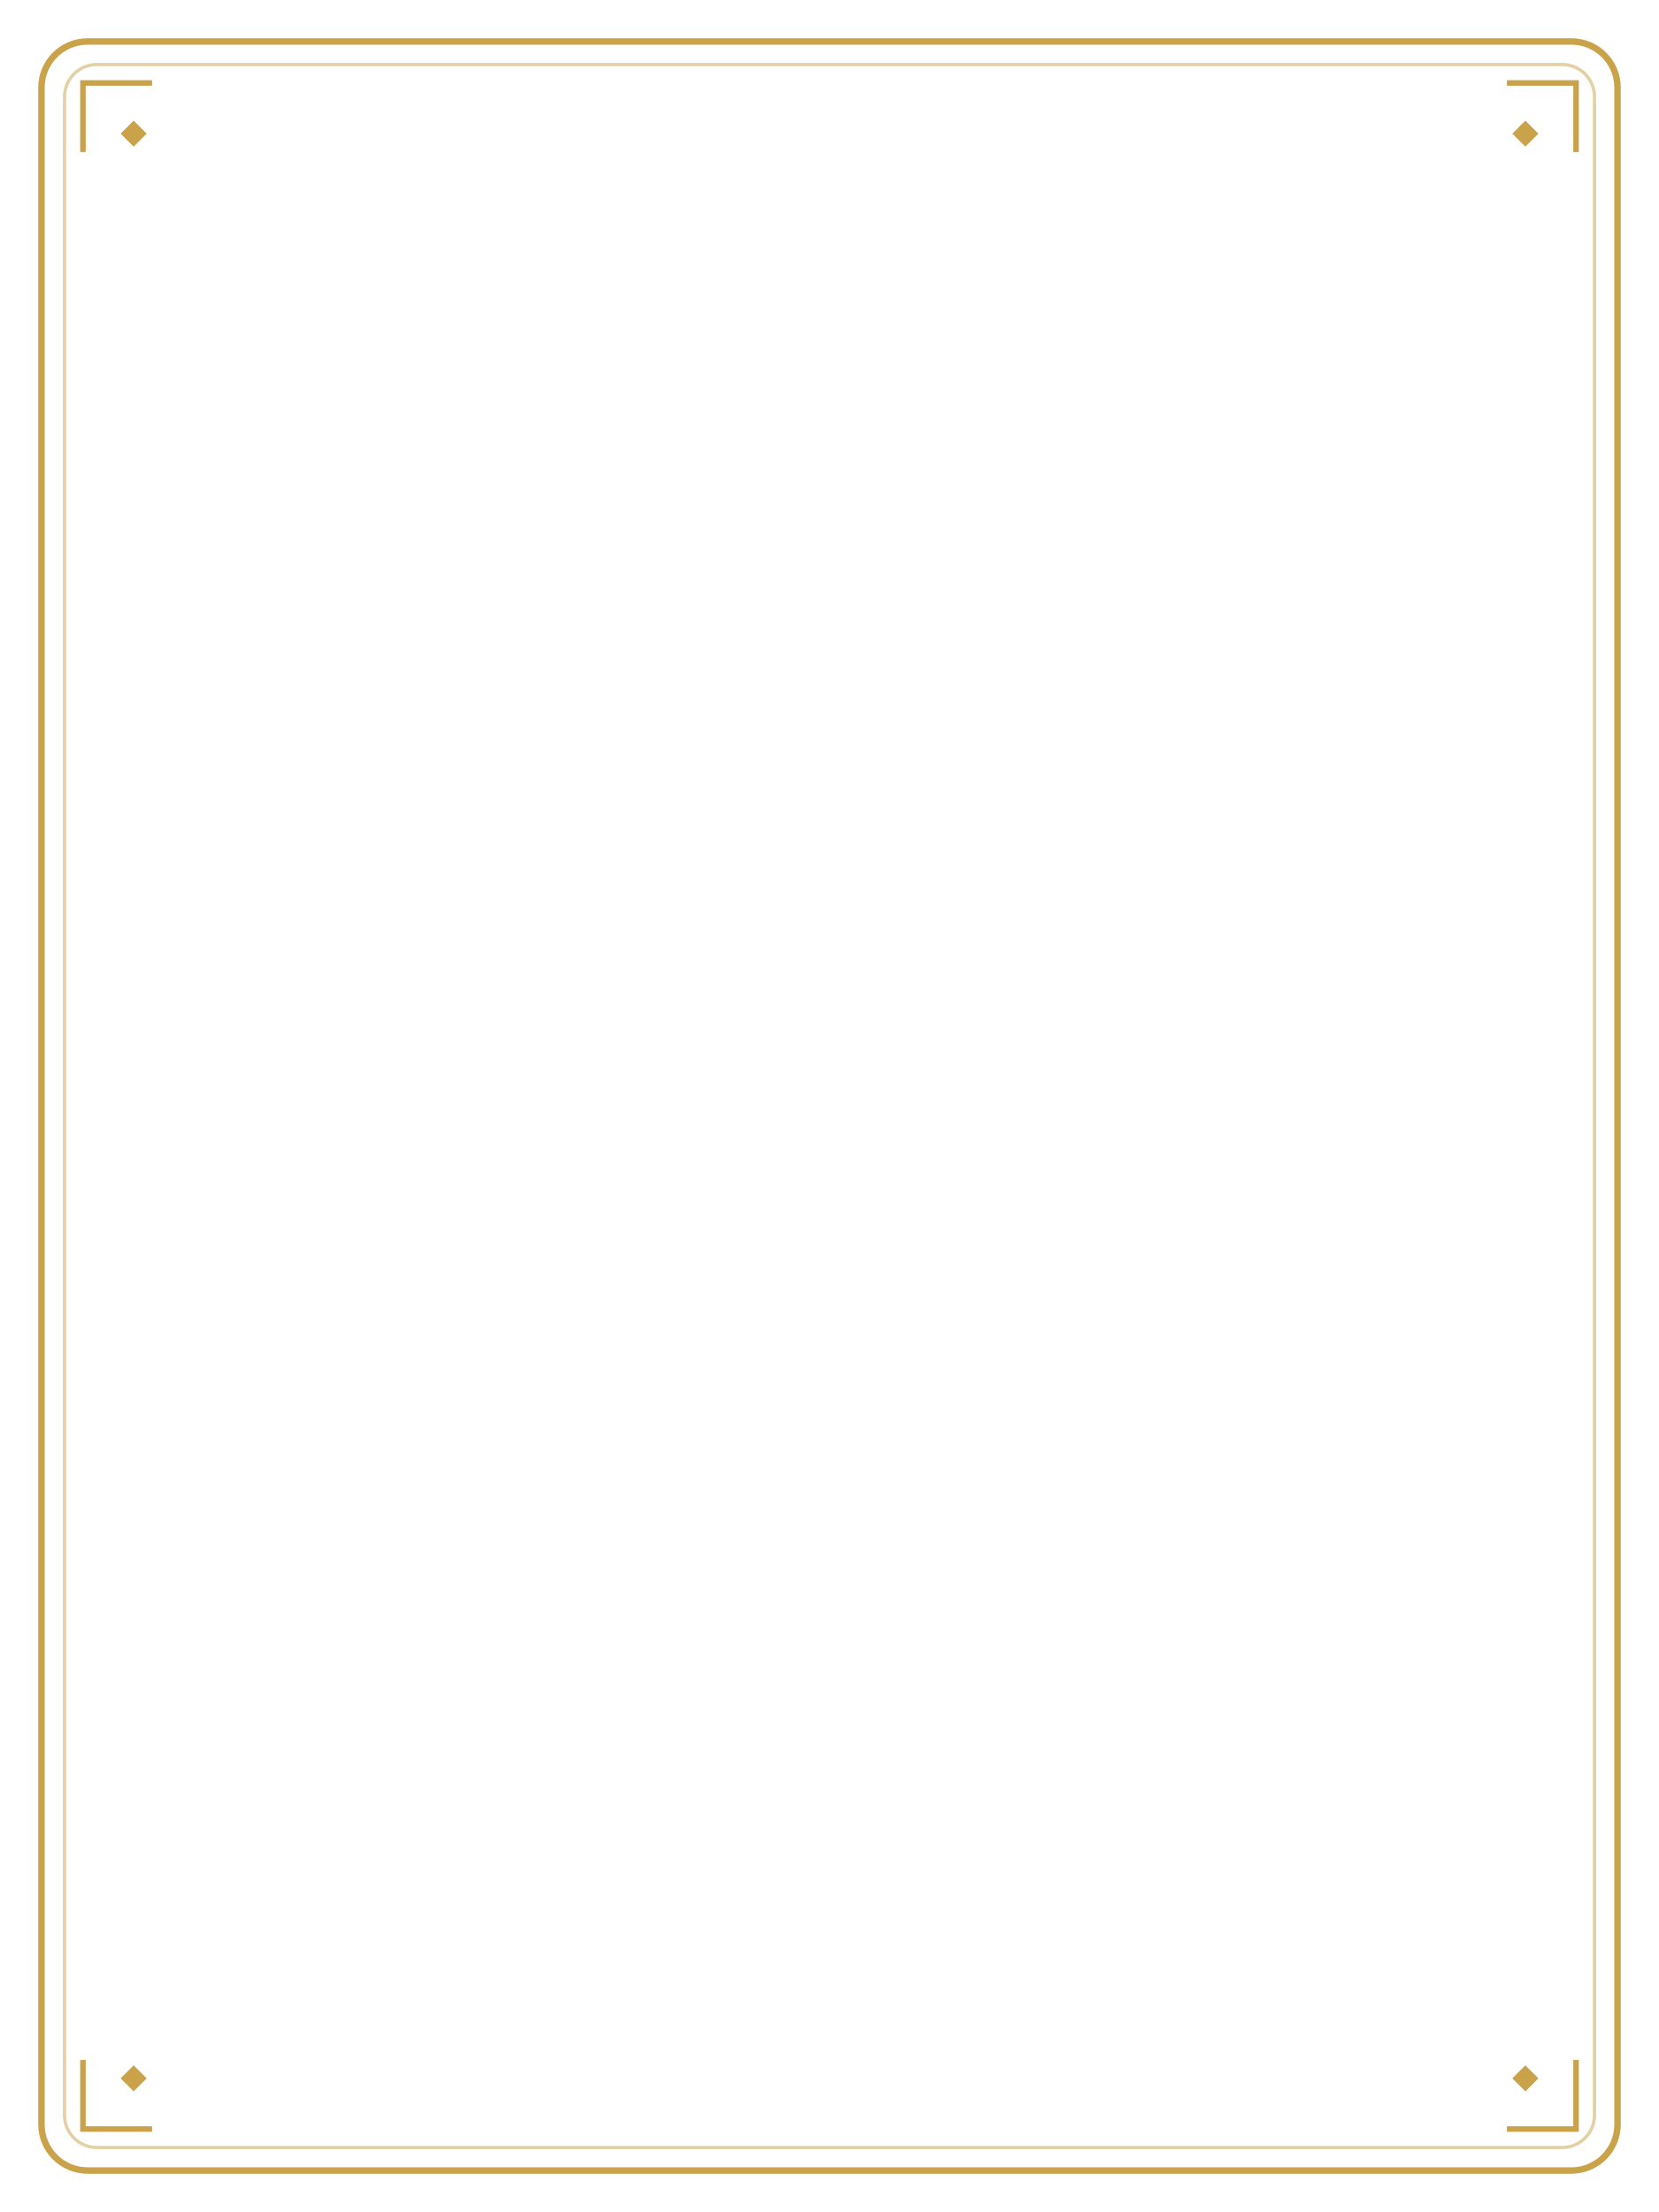
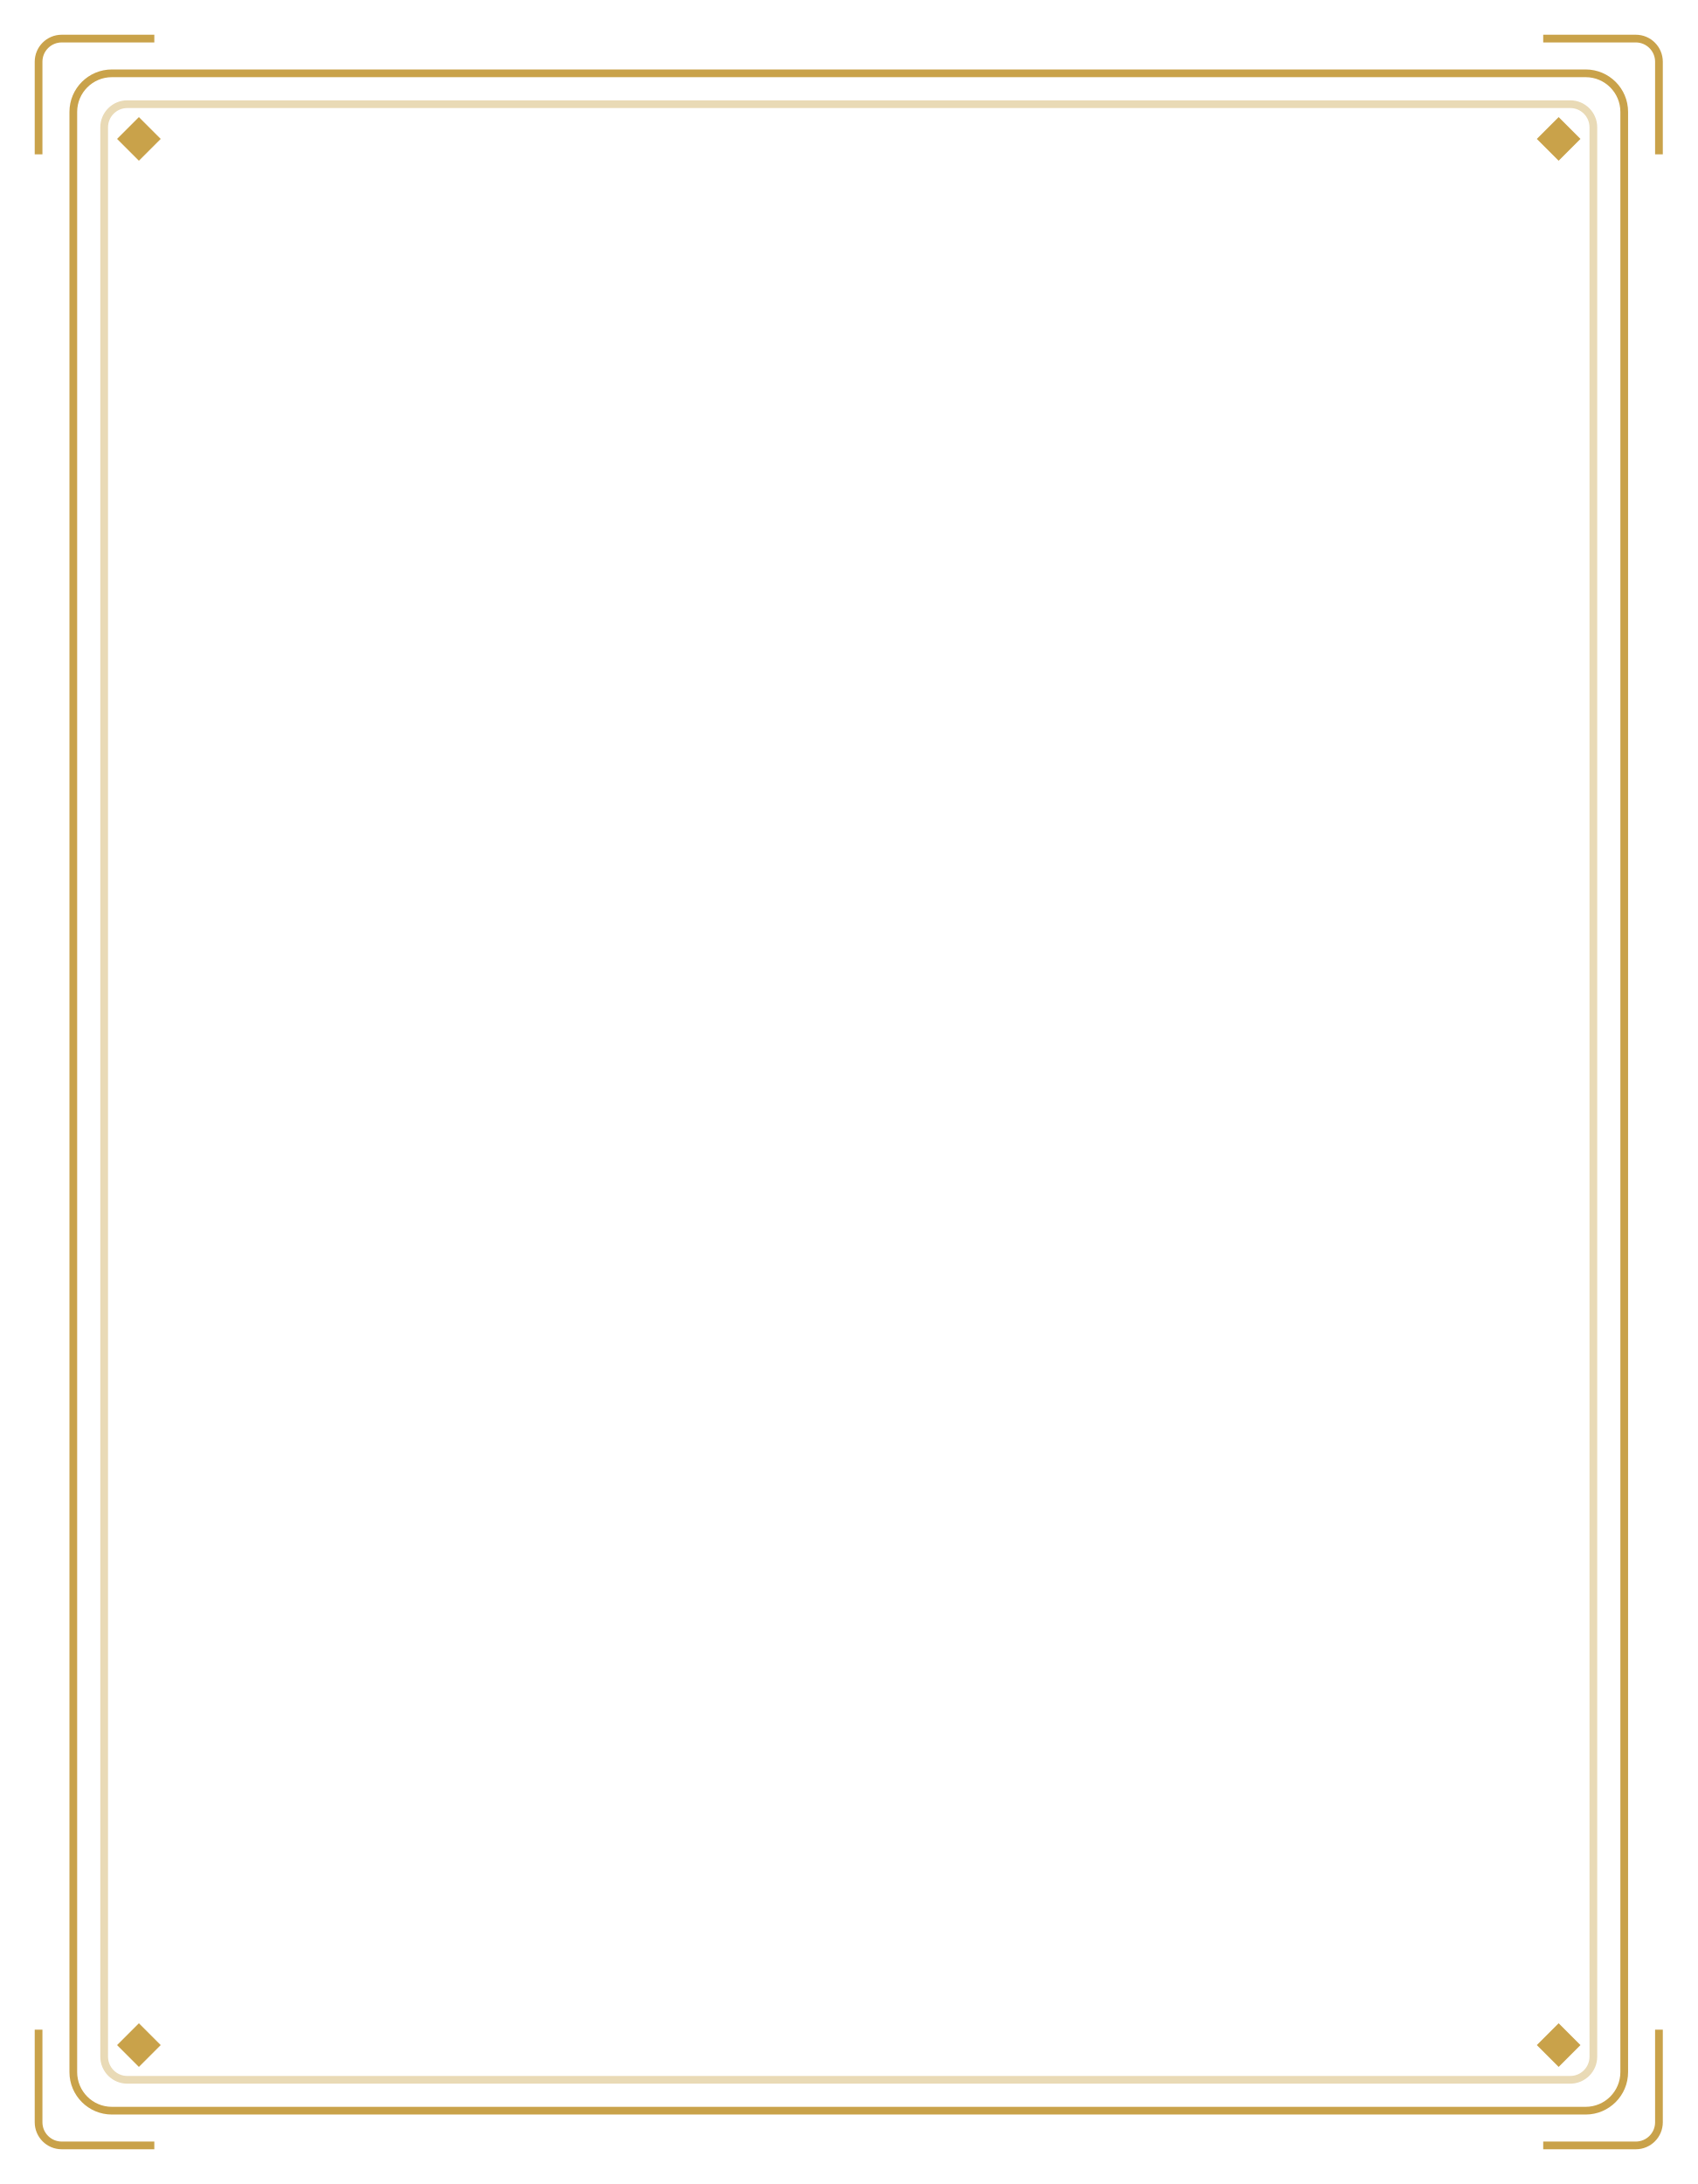
- <svg xmlns="http://www.w3.org/2000/svg" viewBox="0 0 360 480" width="360" height="480">
-   <rect x="9" y="9" width="342" height="462" rx="10" fill="none" stroke="#C9A24A" stroke-width="1.4" />
-   <rect x="14" y="14" width="332" height="452" rx="7" fill="none" stroke="#C9A24A" stroke-width="0.7" stroke-opacity="0.5" />
-   <path d="M18 33 L18 18 L33 18" fill="none" stroke="#C9A24A" stroke-width="1.2" />
-   <rect x="27" y="27" width="4" height="4" transform="rotate(45 29 29)" fill="#C9A24A" />
-   <path d="M342 33 L342 18 L327 18" fill="none" stroke="#C9A24A" stroke-width="1.2" />
-   <rect x="329" y="27" width="4" height="4" transform="rotate(45 331 29)" fill="#C9A24A" />
-   <path d="M18 447 L18 462 L33 462" fill="none" stroke="#C9A24A" stroke-width="1.2" />
-   <rect x="27" y="449" width="4" height="4" transform="rotate(45 29 451)" fill="#C9A24A" />
-   <path d="M342 447 L342 462 L327 462" fill="none" stroke="#C9A24A" stroke-width="1.2" />
-   <rect x="329" y="449" width="4" height="4" transform="rotate(45 331 451)" fill="#C9A24A" />
+ <svg xmlns="http://www.w3.org/2000/svg" viewBox="0 0 220 283" width="660" height="849">
+   <rect x="9.5" y="9.5" width="201" height="264" rx="5" fill="none" stroke="#C9A24A" stroke-width="1" />
+   <rect x="13.5" y="13.5" width="193" height="256" rx="3" fill="none" stroke="rgba(201,162,74,.40)" stroke-width="1" />
+   <path d="M5 20 L5 8 A3 3 0 0 1 8 5 L20 5" fill="none" stroke="#C9A24A" stroke-width="1" />
+   <path d="M215 20 L215 8 A3 3 0 0 0 212 5 L200 5" fill="none" stroke="#C9A24A" stroke-width="1" />
+   <path d="M5 263 L5 275 A3 3 0 0 0 8 278 L20 278" fill="none" stroke="#C9A24A" stroke-width="1" />
+   <path d="M215 263 L215 275 A3 3 0 0 1 212 278 L200 278" fill="none" stroke="#C9A24A" stroke-width="1" />
+   <rect x="16" y="16" width="4" height="4" transform="rotate(45 18 18)" fill="#C9A24A" />
+   <rect x="200" y="16" width="4" height="4" transform="rotate(45 202 18)" fill="#C9A24A" />
+   <rect x="16" y="263" width="4" height="4" transform="rotate(45 18 265)" fill="#C9A24A" />
+   <rect x="200" y="263" width="4" height="4" transform="rotate(45 202 265)" fill="#C9A24A" />
</svg>
